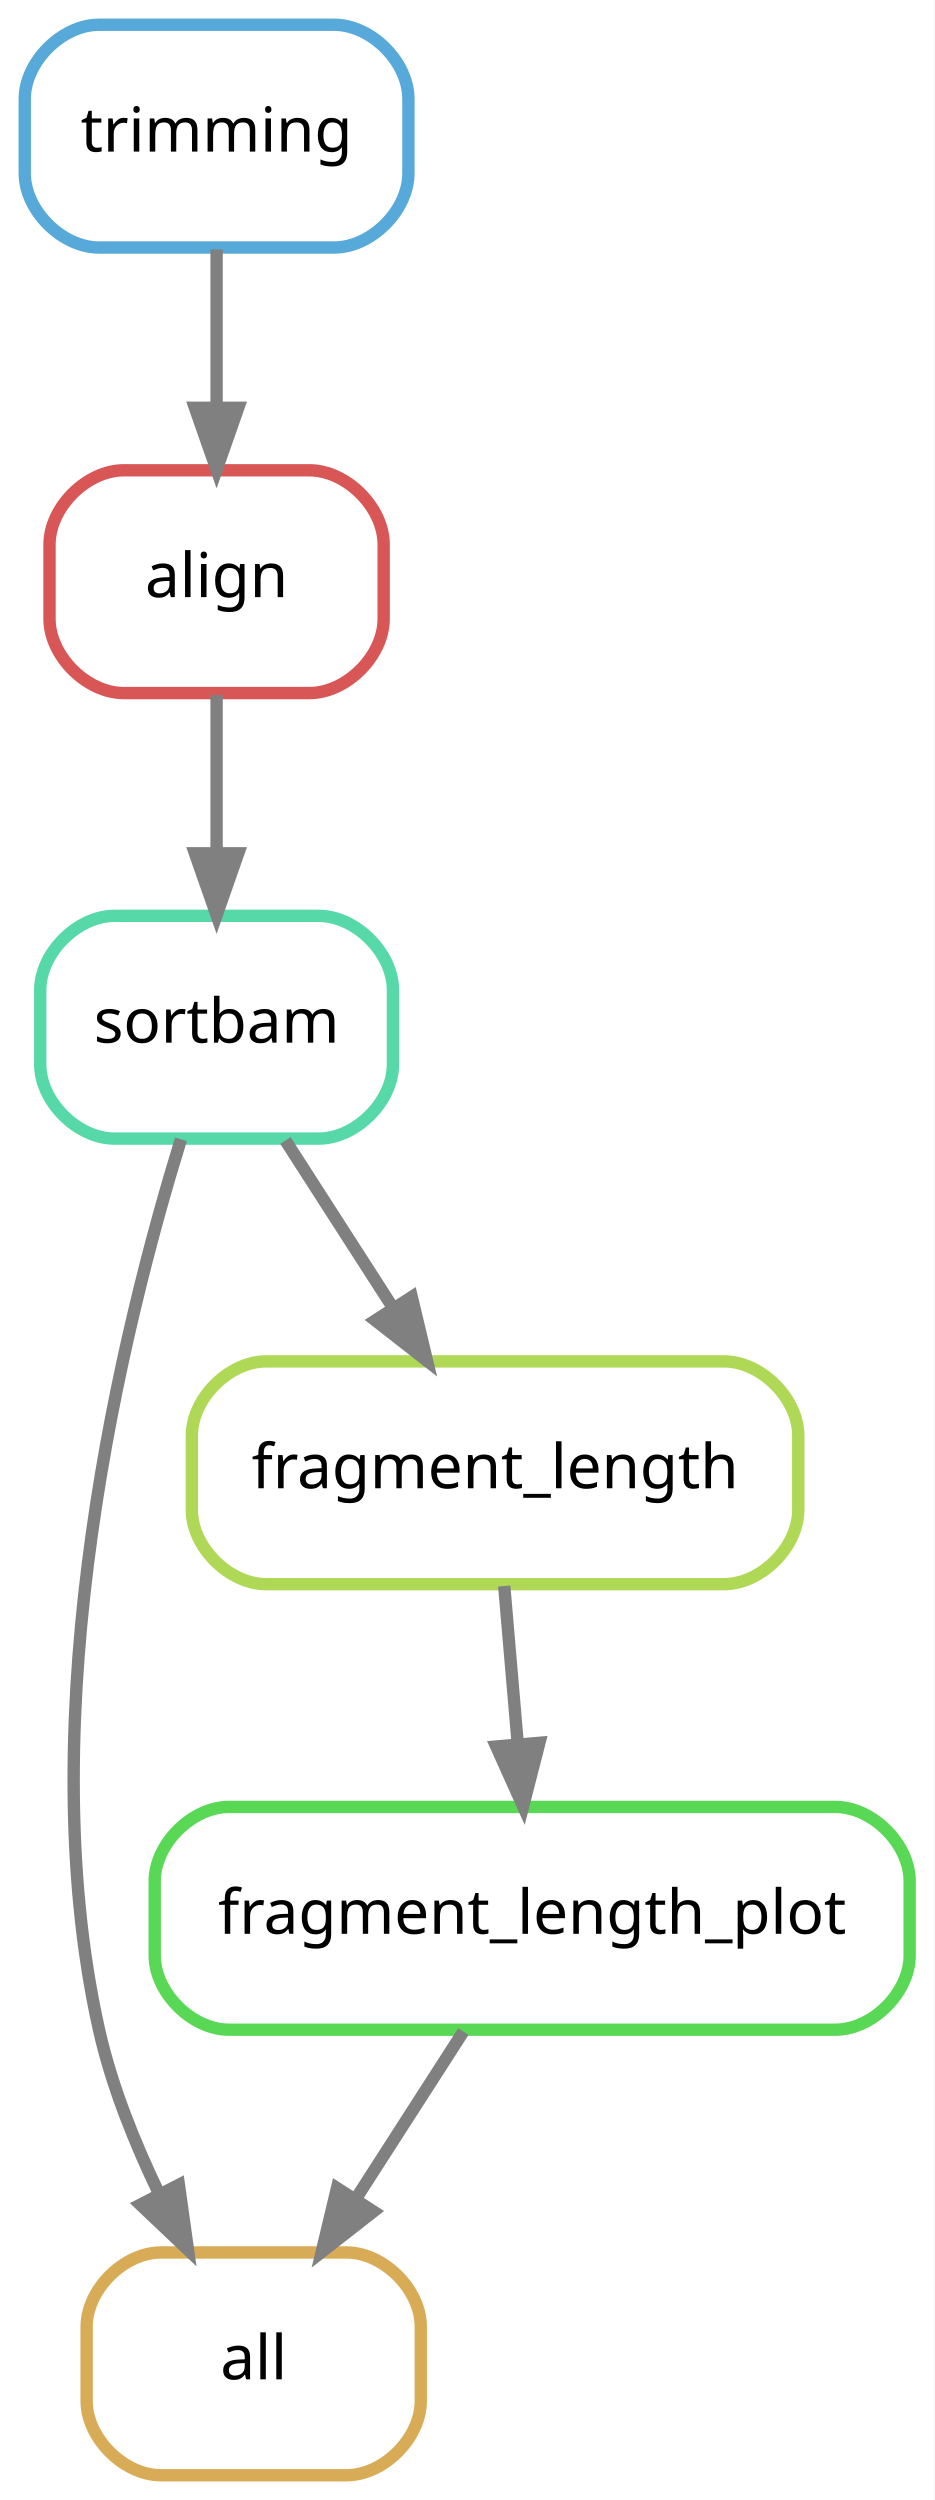
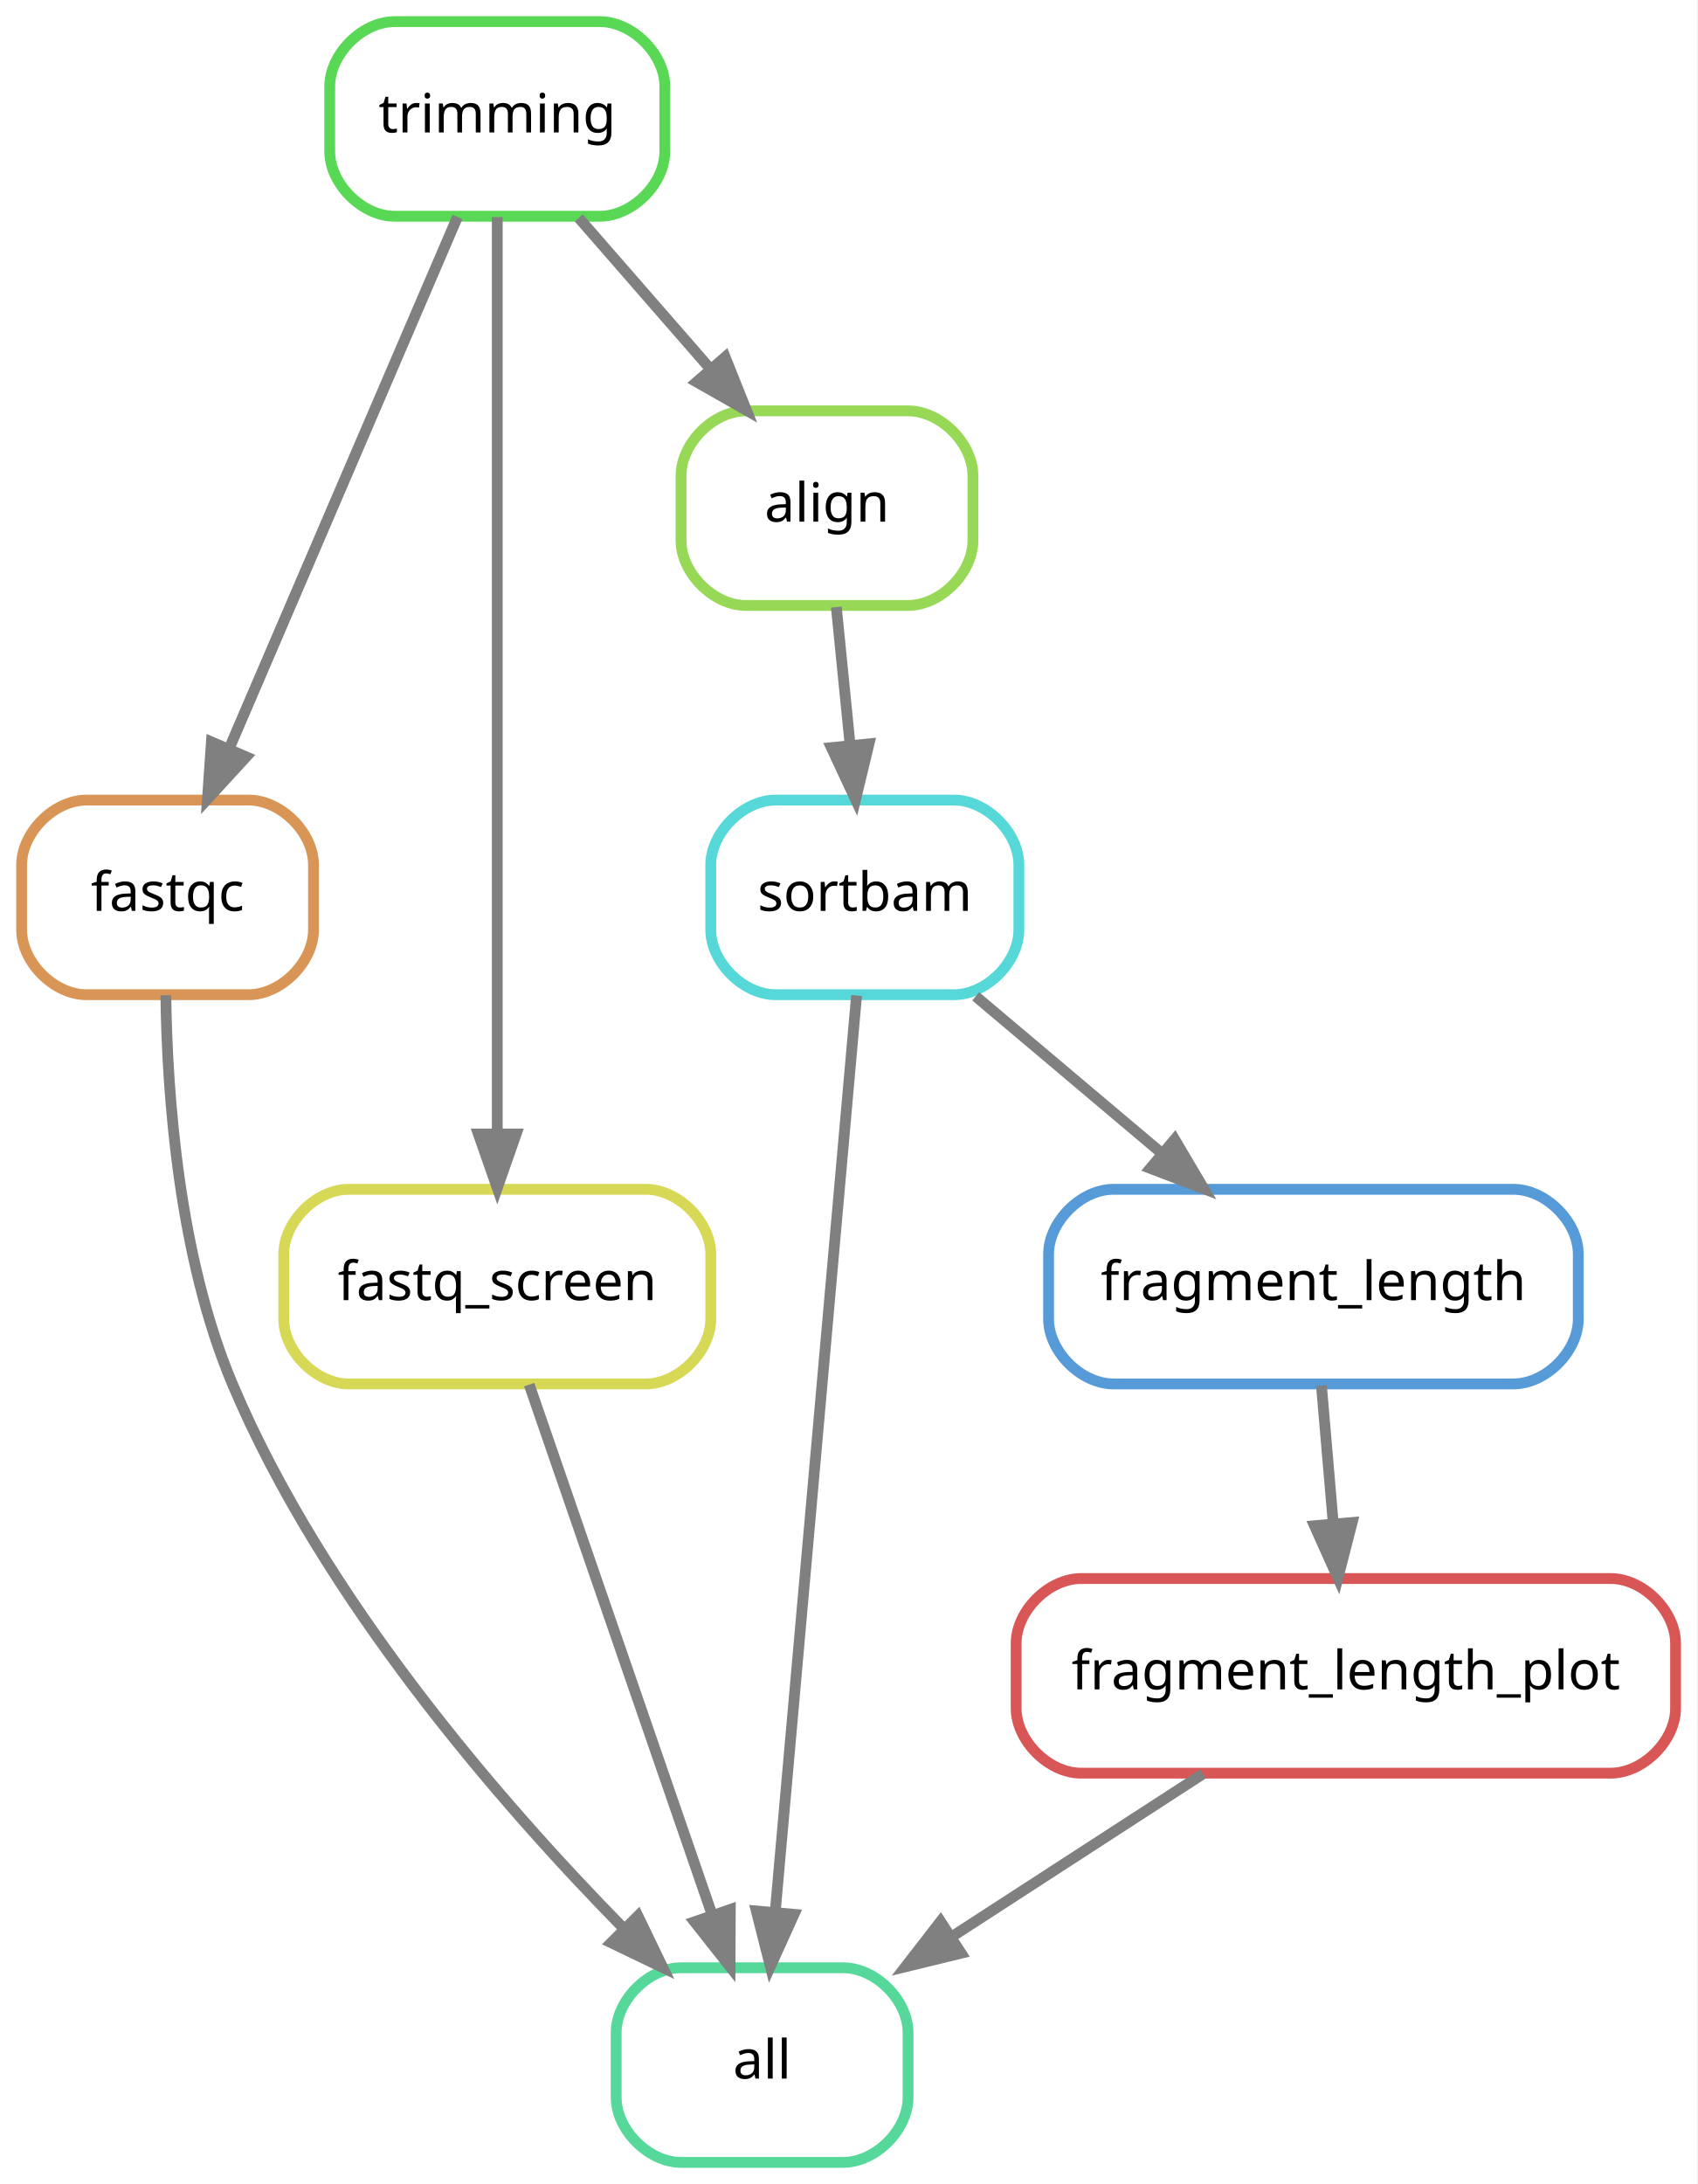
- <svg xmlns="http://www.w3.org/2000/svg" width="151pt" height="404pt" viewBox="0.00 0.00 151.00 404.00">
+ <svg xmlns="http://www.w3.org/2000/svg" width="314pt" height="404pt" viewBox="0.00 0.00 314.00 404.00">
  <g id="graph0" class="graph" transform="scale(1 1) rotate(0) translate(4 400)">
-     <polygon fill="white" stroke="none" points="-4,4 -4,-400 147,-400 147,4 -4,4" />
+     <polygon fill="white" stroke="none" points="-4,4 -4,-400 310,-400 310,4 -4,4" />
    <g id="node1" class="node">
-       <path fill="none" stroke="#d8ac56" stroke-width="2" d="M52,-36C52,-36 22,-36 22,-36 16,-36 10,-30 10,-24 10,-24 10,-12 10,-12 10,-6 16,-0 22,-0 22,-0 52,-0 52,-0 58,-0 64,-6 64,-12 64,-12 64,-24 64,-24 64,-30 58,-36 52,-36" />
-       <text text-anchor="middle" x="37" y="-15.5" font-family="sans" font-size="10.00">all</text>
+       <path fill="none" stroke="#56d89a" stroke-width="2" d="M152,-36C152,-36 122,-36 122,-36 116,-36 110,-30 110,-24 110,-24 110,-12 110,-12 110,-6 116,-0 122,-0 122,-0 152,-0 152,-0 158,-0 164,-6 164,-12 164,-12 164,-24 164,-24 164,-30 158,-36 152,-36" />
+       <text text-anchor="middle" x="137" y="-15.5" font-family="sans" font-size="10.00">all</text>
    </g>
    <g id="node2" class="node">
-       <path fill="none" stroke="#56d8a9" stroke-width="2" d="M47.5,-252C47.5,-252 14.5,-252 14.5,-252 8.5,-252 2.5,-246 2.5,-240 2.5,-240 2.5,-228 2.5,-228 2.5,-222 8.5,-216 14.5,-216 14.5,-216 47.5,-216 47.5,-216 53.5,-216 59.5,-222 59.5,-228 59.5,-228 59.5,-240 59.5,-240 59.5,-246 53.5,-252 47.5,-252" />
-       <text text-anchor="middle" x="31" y="-231.5" font-family="sans" font-size="10.00">sortbam</text>
+       <path fill="none" stroke="#56d8d8" stroke-width="2" d="M172.5,-252C172.5,-252 139.5,-252 139.5,-252 133.5,-252 127.5,-246 127.5,-240 127.5,-240 127.5,-228 127.5,-228 127.5,-222 133.5,-216 139.5,-216 139.5,-216 172.5,-216 172.5,-216 178.5,-216 184.5,-222 184.5,-228 184.5,-228 184.5,-240 184.5,-240 184.5,-246 178.5,-252 172.5,-252" />
+       <text text-anchor="middle" x="156" y="-231.5" font-family="sans" font-size="10.00">sortbam</text>
    </g>
    <g id="edge1" class="edge">
-       <path fill="none" stroke="grey" stroke-width="2" d="M25.242,-215.885C16.102,-186.259 0.433,-123.634 12,-72 14.014,-63.009 17.732,-53.747 21.696,-45.53" />
-       <polygon fill="grey" stroke="grey" stroke-width="2" points="24.908,-46.937 26.375,-36.444 18.685,-43.732 24.908,-46.937" />
+       <path fill="none" stroke="grey" stroke-width="2" d="M154.477,-215.849C151.191,-178.832 143.409,-91.181 139.431,-46.386" />
+       <polygon fill="grey" stroke="grey" stroke-width="2" points="142.901,-45.884 138.53,-36.233 135.928,-46.503 142.901,-45.884" />
+     </g>
+     <g id="node7" class="node">
+       <path fill="none" stroke="#569ad8" stroke-width="2" d="M276,-180C276,-180 202,-180 202,-180 196,-180 190,-174 190,-168 190,-168 190,-156 190,-156 190,-150 196,-144 202,-144 202,-144 276,-144 276,-144 282,-144 288,-150 288,-156 288,-156 288,-168 288,-168 288,-174 282,-180 276,-180" />
+       <text text-anchor="middle" x="239" y="-159.5" font-family="sans" font-size="10.00">fragment_length</text>
+     </g>
+     <g id="edge10" class="edge">
+       <path fill="none" stroke="grey" stroke-width="2" d="M176.517,-215.697C186.869,-206.965 199.586,-196.24 210.839,-186.75" />
+       <polygon fill="grey" stroke="grey" stroke-width="2" points="213.331,-189.227 218.719,-180.104 208.818,-183.876 213.331,-189.227" />
+     </g>
+     <g id="node3" class="node">
+       <path fill="none" stroke="#d85656" stroke-width="2" d="M294,-108C294,-108 196,-108 196,-108 190,-108 184,-102 184,-96 184,-96 184,-84 184,-84 184,-78 190,-72 196,-72 196,-72 294,-72 294,-72 300,-72 306,-78 306,-84 306,-84 306,-96 306,-96 306,-102 300,-108 294,-108" />
+       <text text-anchor="middle" x="245" y="-87.5" font-family="sans" font-size="10.00">fragment_length_plot</text>
+     </g>
+     <g id="edge2" class="edge">
+       <path fill="none" stroke="grey" stroke-width="2" d="M218.58,-71.876C204.59,-62.808 187.224,-51.552 172.114,-41.759" />
+       <polygon fill="grey" stroke="grey" stroke-width="2" points="173.817,-38.692 163.521,-36.19 170.009,-44.566 173.817,-38.692" />
+     </g>
+     <g id="node4" class="node">
+       <path fill="none" stroke="#d89556" stroke-width="2" d="M42,-252C42,-252 12,-252 12,-252 6,-252 0,-246 0,-240 0,-240 0,-228 0,-228 0,-222 6,-216 12,-216 12,-216 42,-216 42,-216 48,-216 54,-222 54,-228 54,-228 54,-240 54,-240 54,-246 48,-252 42,-252" />
+       <text text-anchor="middle" x="27" y="-231.5" font-family="sans" font-size="10.00">fastqc</text>
+     </g>
+     <g id="edge3" class="edge">
+       <path fill="none" stroke="grey" stroke-width="2" d="M26.682,-215.905C26.927,-197.457 29.055,-167.556 39,-144 55.742,-104.342 88.506,-66.57 111.527,-43.13" />
+       <polygon fill="grey" stroke="grey" stroke-width="2" points="114.025,-45.582 118.626,-36.039 109.078,-40.63 114.025,-45.582" />
    </g>
    <g id="node5" class="node">
-       <path fill="none" stroke="#afd856" stroke-width="2" d="M113,-180C113,-180 39,-180 39,-180 33,-180 27,-174 27,-168 27,-168 27,-156 27,-156 27,-150 33,-144 39,-144 39,-144 113,-144 113,-144 119,-144 125,-150 125,-156 125,-156 125,-168 125,-168 125,-174 119,-180 113,-180" />
-       <text text-anchor="middle" x="76" y="-159.5" font-family="sans" font-size="10.00">fragment_length</text>
+       <path fill="none" stroke="#d6d856" stroke-width="2" d="M115.5,-180C115.5,-180 60.5,-180 60.5,-180 54.5,-180 48.5,-174 48.5,-168 48.5,-168 48.5,-156 48.5,-156 48.5,-150 54.5,-144 60.5,-144 60.5,-144 115.5,-144 115.5,-144 121.5,-144 127.5,-150 127.5,-156 127.5,-156 127.5,-168 127.5,-168 127.5,-174 121.5,-180 115.5,-180" />
+       <text text-anchor="middle" x="88" y="-159.5" font-family="sans" font-size="10.00">fastq_screen</text>
+     </g>
+     <g id="edge4" class="edge">
+       <path fill="none" stroke="grey" stroke-width="2" d="M93.91,-143.871C102.298,-119.564 117.739,-74.819 127.679,-46.013" />
+       <polygon fill="grey" stroke="grey" stroke-width="2" points="131.115,-46.784 131.068,-36.189 124.498,-44.501 131.115,-46.784" />
+     </g>
+     <g id="node6" class="node">
+       <path fill="none" stroke="#97d856" stroke-width="2" d="M164,-324C164,-324 134,-324 134,-324 128,-324 122,-318 122,-312 122,-312 122,-300 122,-300 122,-294 128,-288 134,-288 134,-288 164,-288 164,-288 170,-288 176,-294 176,-300 176,-300 176,-312 176,-312 176,-318 170,-324 164,-324" />
+       <text text-anchor="middle" x="149" y="-303.5" font-family="sans" font-size="10.00">align</text>
+     </g>
+     <g id="edge5" class="edge">
+       <path fill="none" stroke="grey" stroke-width="2" d="M150.73,-287.697C151.502,-279.983 152.429,-270.712 153.289,-262.112" />
+       <polygon fill="grey" stroke="grey" stroke-width="2" points="156.777,-262.403 154.29,-252.104 149.812,-261.706 156.777,-262.403" />
    </g>
    <g id="edge6" class="edge">
-       <path fill="none" stroke="grey" stroke-width="2" d="M42.124,-215.697C47.355,-207.559 53.7,-197.689 59.478,-188.701" />
-       <polygon fill="grey" stroke="grey" stroke-width="2" points="62.541,-190.409 65.004,-180.104 56.653,-186.623 62.541,-190.409" />
+       <path fill="none" stroke="grey" stroke-width="2" d="M240.483,-143.697C241.144,-135.983 241.939,-126.712 242.676,-118.112" />
+       <polygon fill="grey" stroke="grey" stroke-width="2" points="246.167,-118.367 243.534,-108.104 239.193,-117.769 246.167,-118.367" />
    </g>
-     <g id="node3" class="node">
-       <path fill="none" stroke="#59d856" stroke-width="2" d="M131,-108C131,-108 33,-108 33,-108 27,-108 21,-102 21,-96 21,-96 21,-84 21,-84 21,-78 27,-72 33,-72 33,-72 131,-72 131,-72 137,-72 143,-78 143,-84 143,-84 143,-96 143,-96 143,-102 137,-108 131,-108" />
-       <text text-anchor="middle" x="82" y="-87.5" font-family="sans" font-size="10.00">fragment_length_plot</text>
+     <g id="node8" class="node">
+       <path fill="none" stroke="#59d856" stroke-width="2" d="M107,-396C107,-396 69,-396 69,-396 63,-396 57,-390 57,-384 57,-384 57,-372 57,-372 57,-366 63,-360 69,-360 69,-360 107,-360 107,-360 113,-360 119,-366 119,-372 119,-372 119,-384 119,-384 119,-390 113,-396 107,-396" />
+       <text text-anchor="middle" x="88" y="-375.5" font-family="sans" font-size="10.00">trimming</text>
    </g>
-     <g id="edge2" class="edge">
-       <path fill="none" stroke="grey" stroke-width="2" d="M70.876,-71.697C65.645,-63.559 59.3,-53.689 53.522,-44.701" />
-       <polygon fill="grey" stroke="grey" stroke-width="2" points="56.347,-42.623 47.996,-36.104 50.459,-46.409 56.347,-42.623" />
+     <g id="edge7" class="edge">
+       <path fill="none" stroke="grey" stroke-width="2" d="M80.642,-359.871C70.154,-335.457 50.81,-290.426 38.442,-261.635" />
+       <polygon fill="grey" stroke="grey" stroke-width="2" points="41.547,-259.996 34.384,-252.189 35.115,-262.759 41.547,-259.996" />
    </g>
-     <g id="node4" class="node">
-       <path fill="none" stroke="#d85656" stroke-width="2" d="M46,-324C46,-324 16,-324 16,-324 10,-324 4,-318 4,-312 4,-312 4,-300 4,-300 4,-294 10,-288 16,-288 16,-288 46,-288 46,-288 52,-288 58,-294 58,-300 58,-300 58,-312 58,-312 58,-318 52,-324 46,-324" />
-       <text text-anchor="middle" x="31" y="-303.5" font-family="sans" font-size="10.00">align</text>
+     <g id="edge8" class="edge">
+       <path fill="none" stroke="grey" stroke-width="2" d="M88,-359.849C88,-322.832 88,-235.181 88,-190.386" />
+       <polygon fill="grey" stroke="grey" stroke-width="2" points="91.5,-190.232 88,-180.232 84.5,-190.232 91.5,-190.232" />
    </g>
-     <g id="edge3" class="edge">
-       <path fill="none" stroke="grey" stroke-width="2" d="M31,-287.697C31,-279.983 31,-270.712 31,-262.112" />
-       <polygon fill="grey" stroke="grey" stroke-width="2" points="34.5,-262.104 31,-252.104 27.5,-262.104 34.5,-262.104" />
-     </g>
-     <g id="edge4" class="edge">
-       <path fill="none" stroke="grey" stroke-width="2" d="M77.483,-143.697C78.144,-135.983 78.939,-126.712 79.676,-118.112" />
-       <polygon fill="grey" stroke="grey" stroke-width="2" points="83.167,-118.367 80.534,-108.104 76.193,-117.769 83.167,-118.367" />
-     </g>
-     <g id="node6" class="node">
-       <path fill="none" stroke="#56a9d8" stroke-width="2" d="M50,-396C50,-396 12,-396 12,-396 6,-396 0,-390 0,-384 0,-384 0,-372 0,-372 0,-366 6,-360 12,-360 12,-360 50,-360 50,-360 56,-360 62,-366 62,-372 62,-372 62,-384 62,-384 62,-390 56,-396 50,-396" />
-       <text text-anchor="middle" x="31" y="-375.5" font-family="sans" font-size="10.00">trimming</text>
-     </g>
-     <g id="edge5" class="edge">
-       <path fill="none" stroke="grey" stroke-width="2" d="M31,-359.697C31,-351.983 31,-342.712 31,-334.112" />
-       <polygon fill="grey" stroke="grey" stroke-width="2" points="34.5,-334.104 31,-324.104 27.5,-334.104 34.5,-334.104" />
+     <g id="edge9" class="edge">
+       <path fill="none" stroke="grey" stroke-width="2" d="M103.079,-359.697C110.392,-351.305 119.31,-341.07 127.335,-331.861" />
+       <polygon fill="grey" stroke="grey" stroke-width="2" points="130.164,-333.943 134.095,-324.104 124.886,-329.344 130.164,-333.943" />
    </g>
  </g>
</svg>
